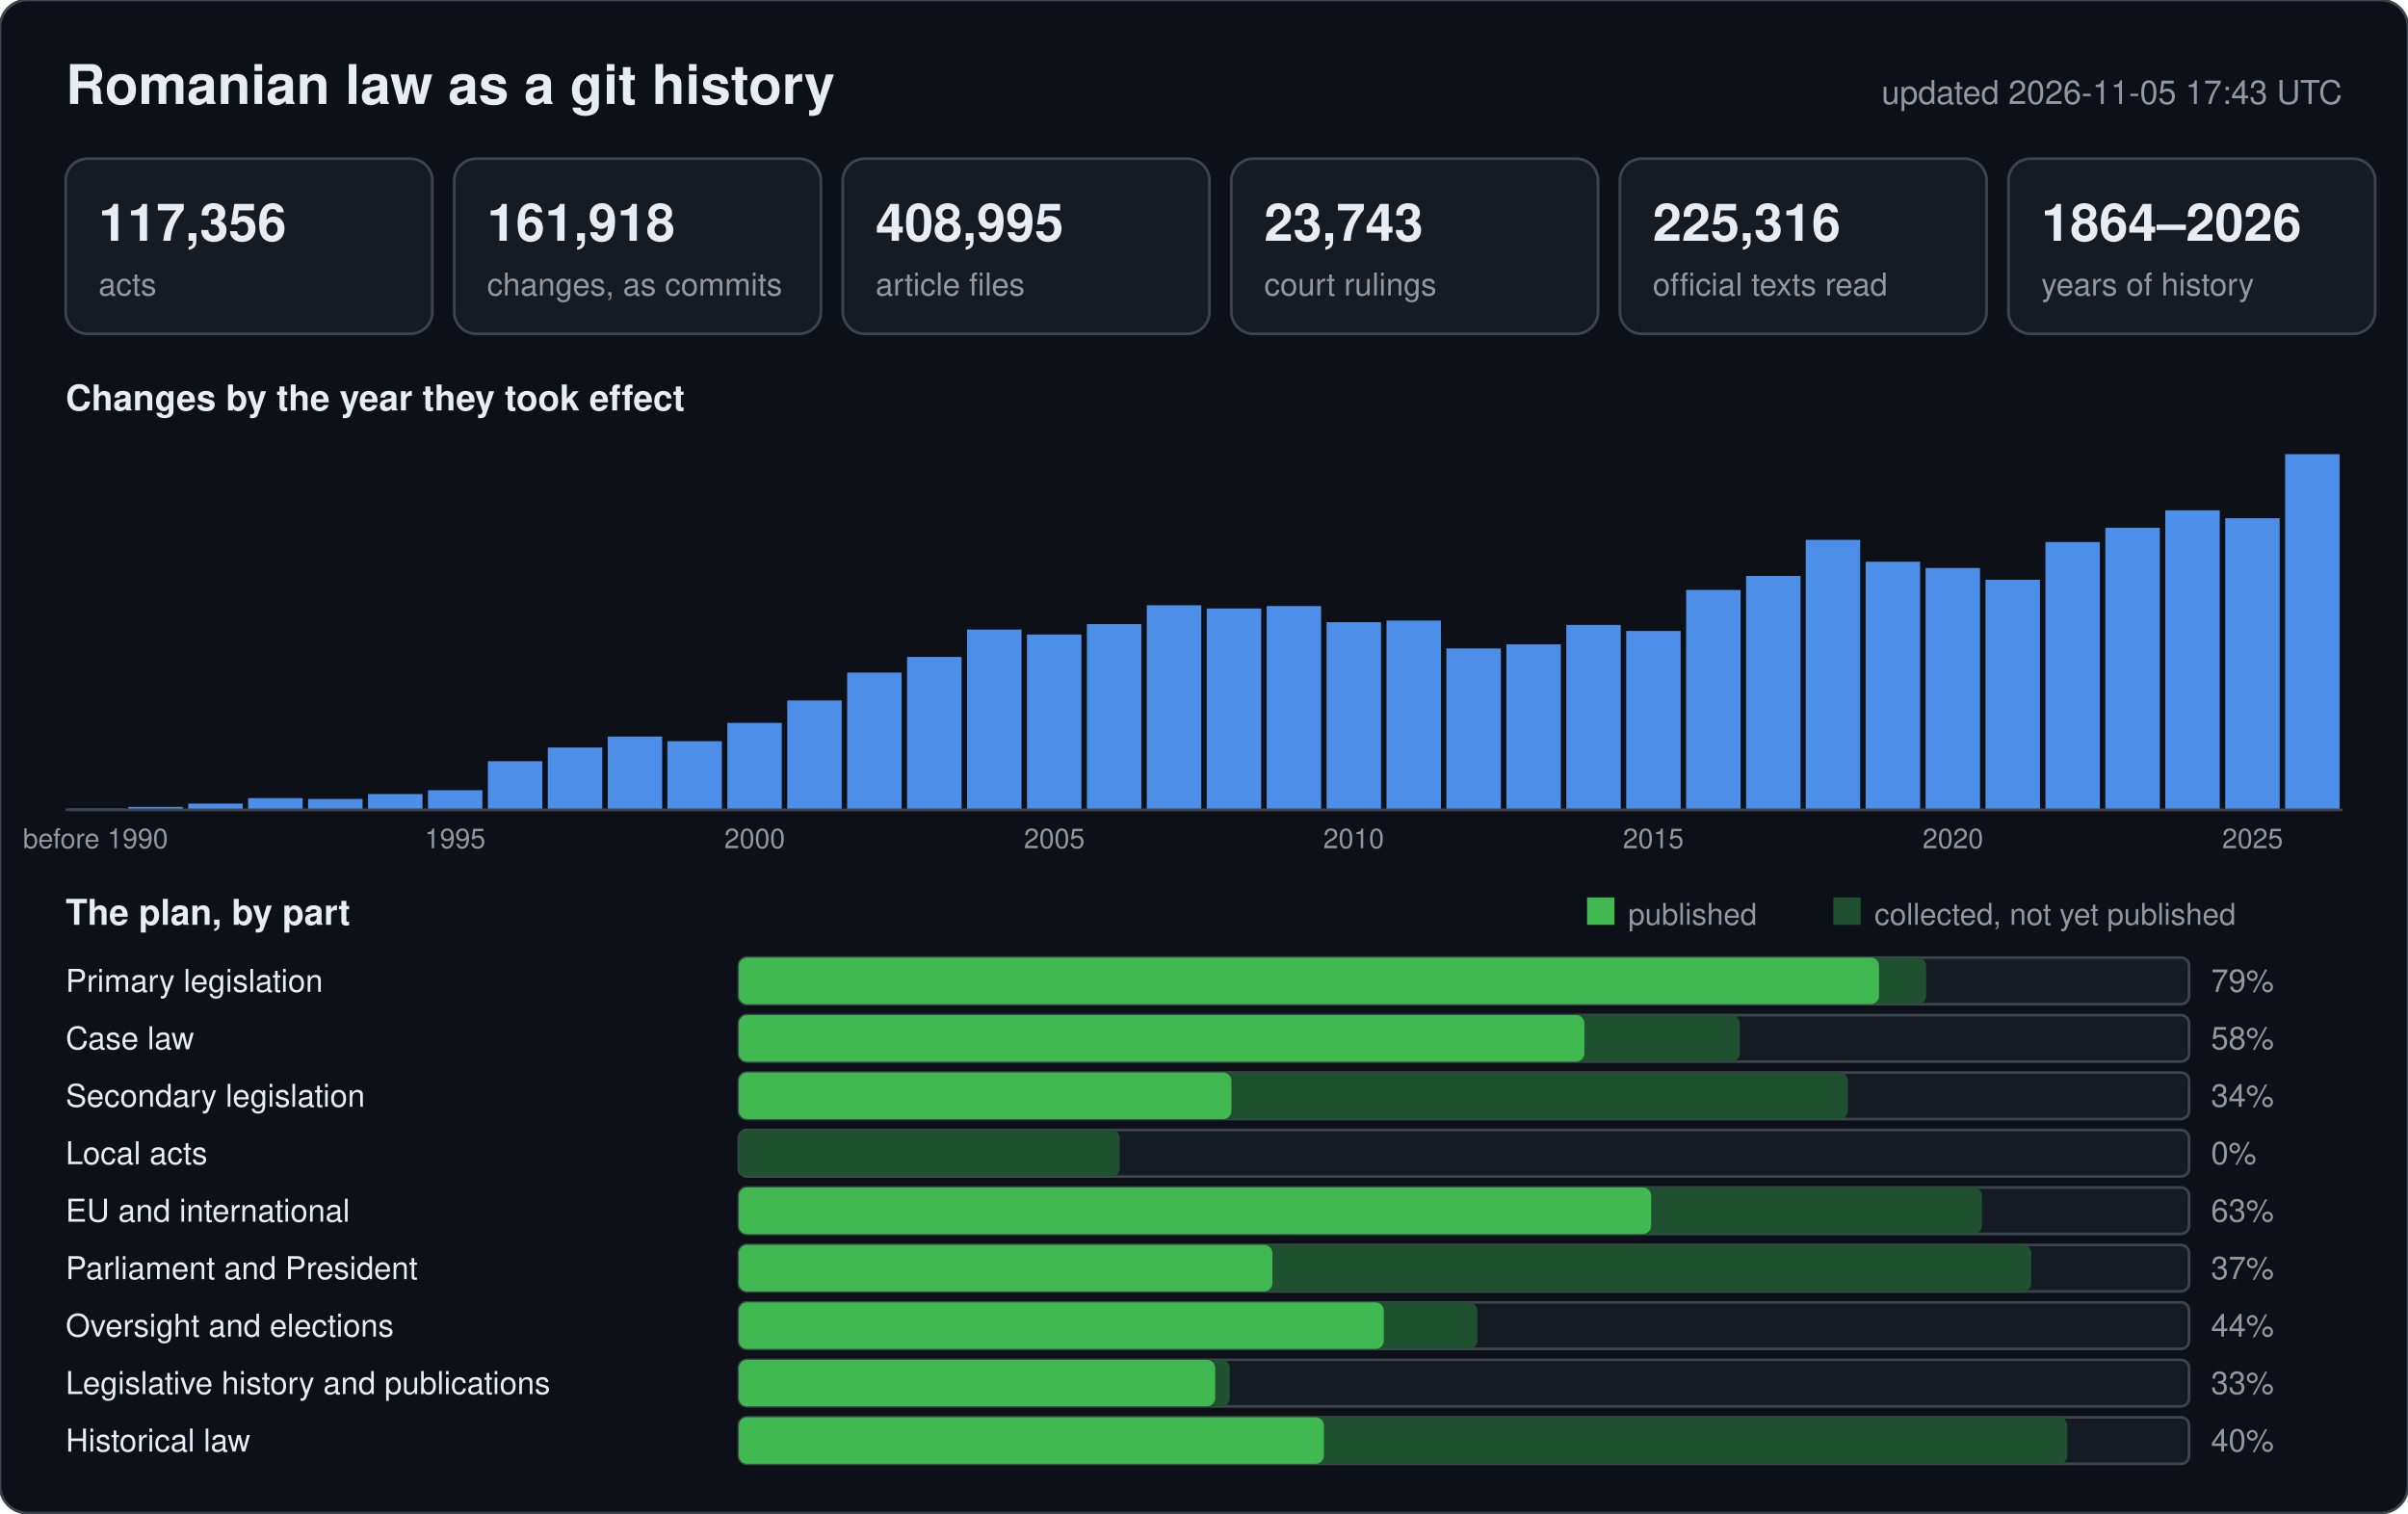
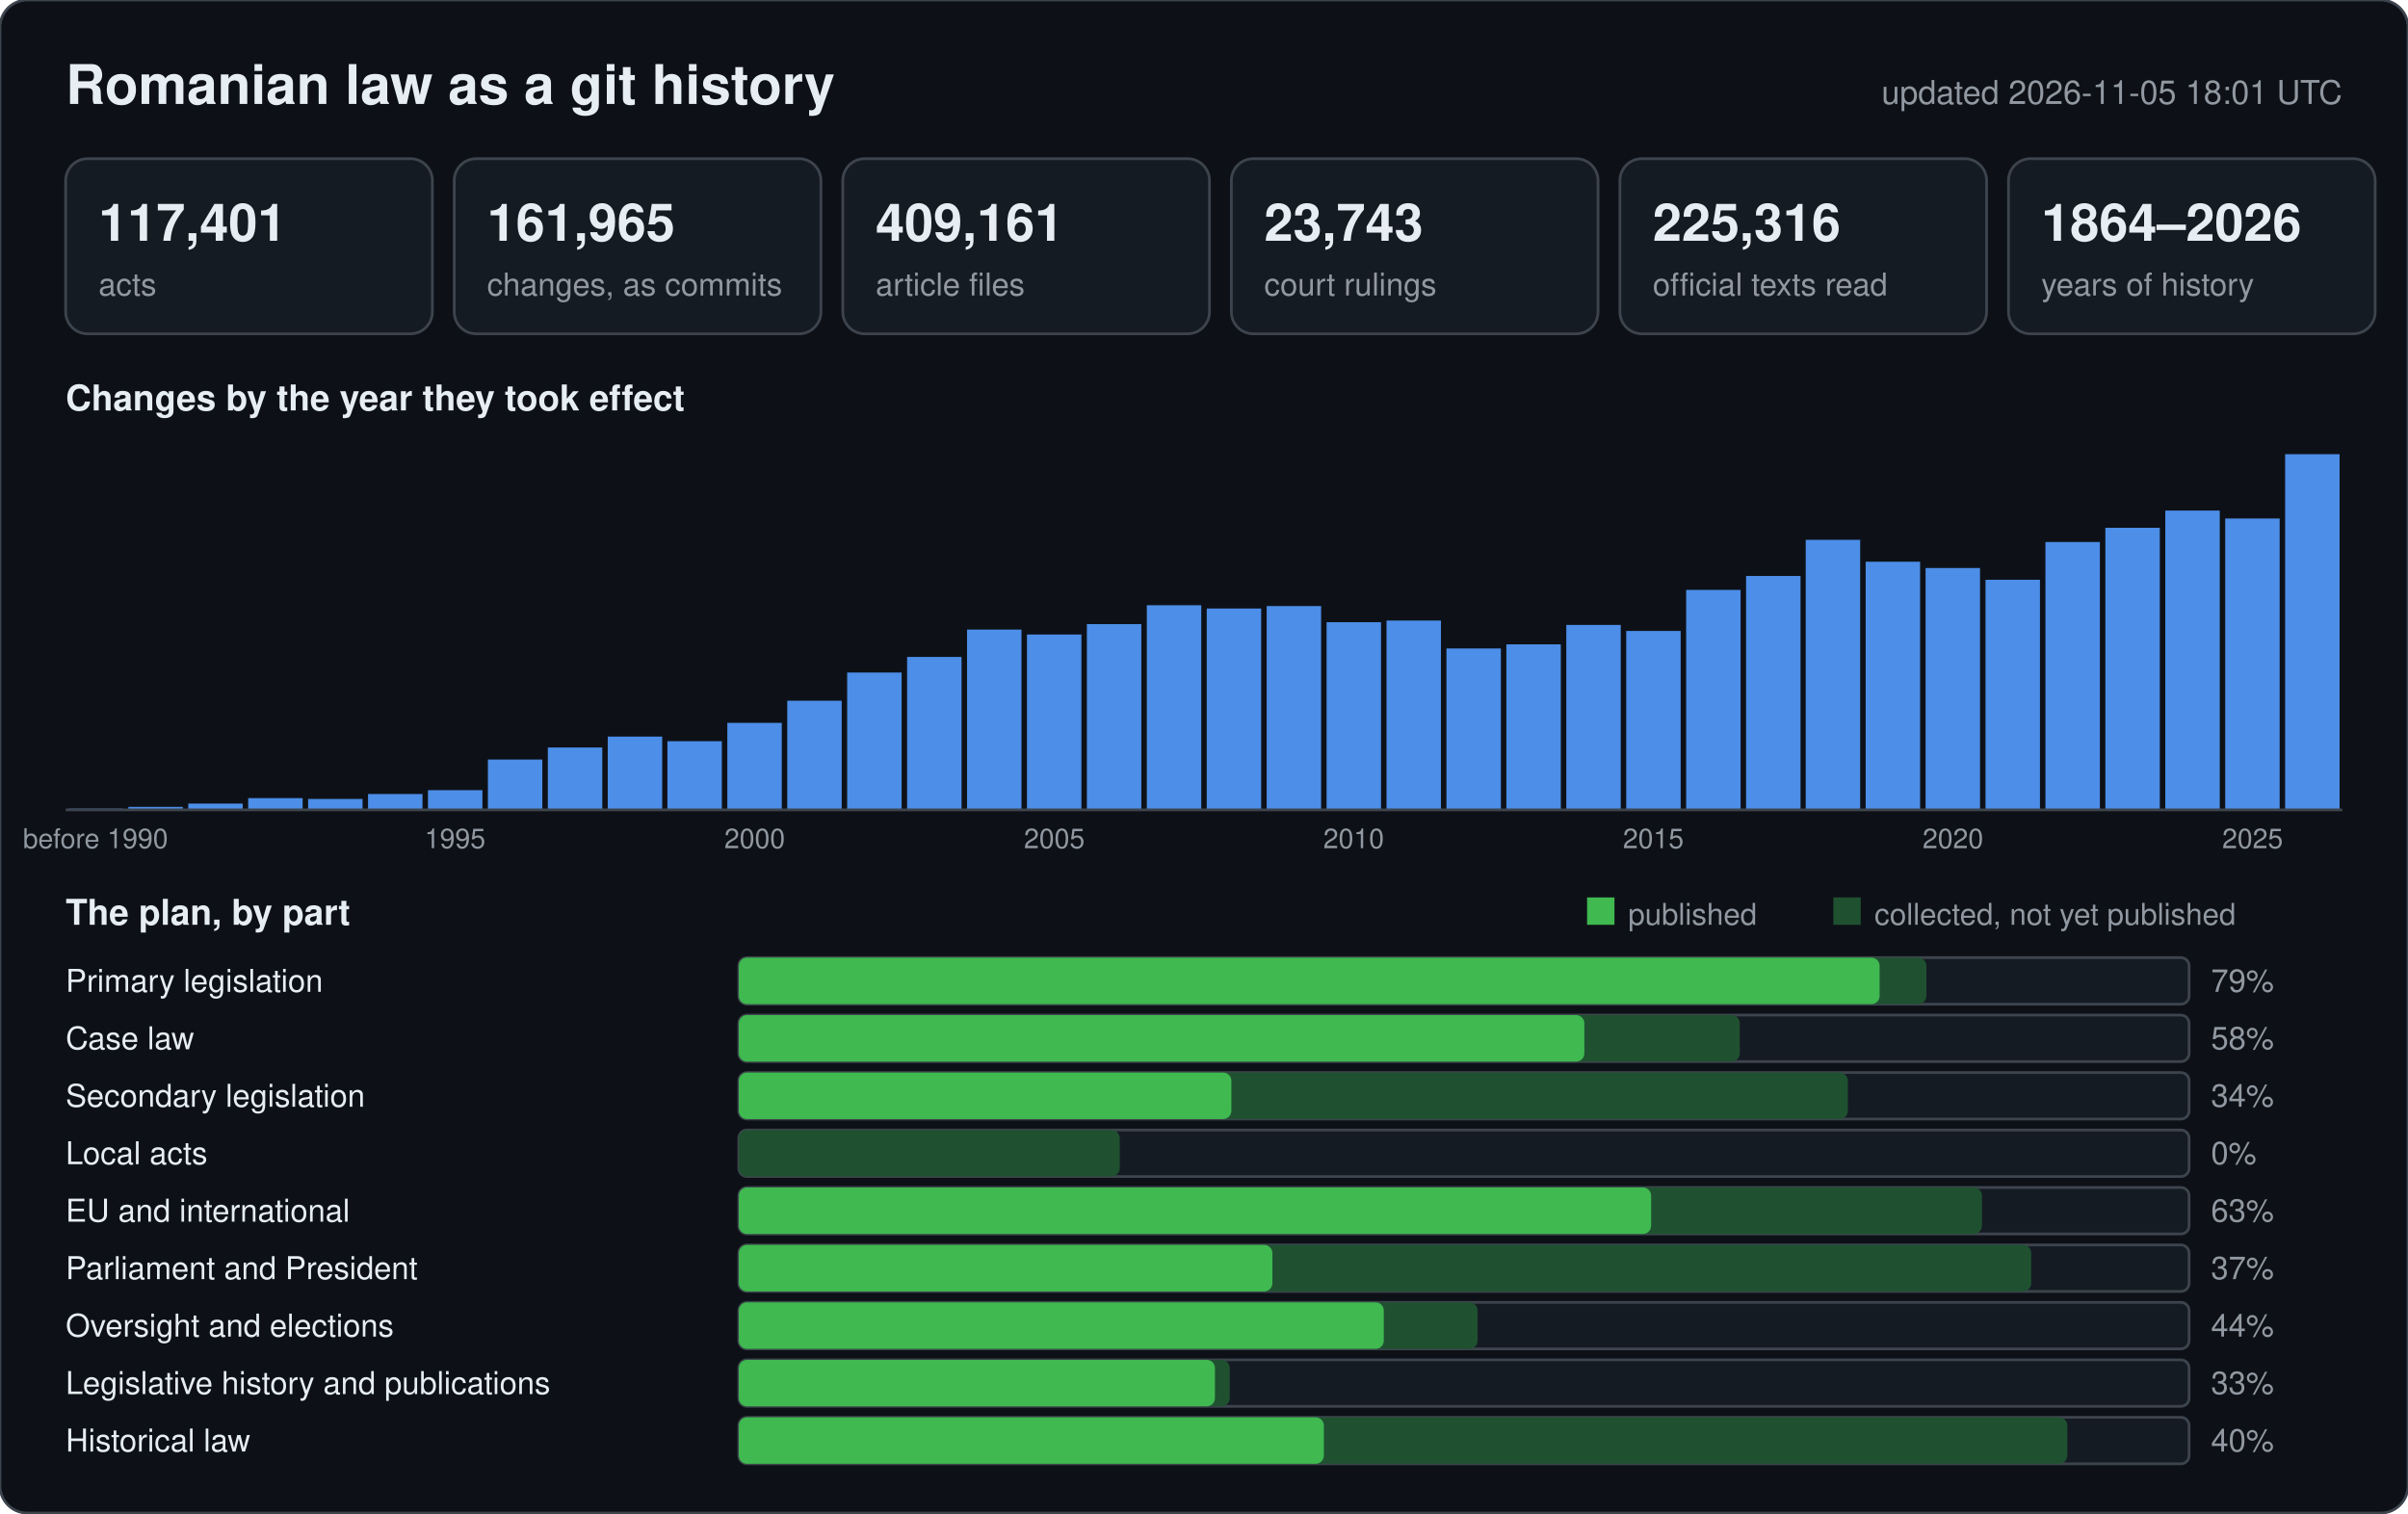
<svg xmlns="http://www.w3.org/2000/svg" width="880" height="553" viewBox="0 0 880 553" font-family="-apple-system,BlinkMacSystemFont,Segoe UI,Helvetica,Arial,sans-serif">
  <rect width="880" height="553" rx="10" fill="#0d1117" stroke="#3d444d" />
  <text x="24" y="38" font-size="20" font-weight="600" fill="#e6edf3">Romanian law as a git history</text>
-   <text x="856" y="38" font-size="12" text-anchor="end" fill="#9198a1">updated 2026-11-05 17:43 UTC</text>
+   <text x="856" y="38" font-size="12" text-anchor="end" fill="#9198a1">updated 2026-11-05 18:01 UTC</text>
  <rect x="24" y="58" width="134" height="64" rx="8" fill="#151b23" stroke="#3d444d" />
-   <text x="36" y="88" font-size="19" font-weight="600" fill="#e6edf3">117,356</text>
+   <text x="36" y="88" font-size="19" font-weight="600" fill="#e6edf3">117,401</text>
  <text x="36" y="108" font-size="11.5" fill="#9198a1">acts</text>
  <rect x="166" y="58" width="134" height="64" rx="8" fill="#151b23" stroke="#3d444d" />
-   <text x="178" y="88" font-size="19" font-weight="600" fill="#e6edf3">161,918</text>
+   <text x="178" y="88" font-size="19" font-weight="600" fill="#e6edf3">161,965</text>
  <text x="178" y="108" font-size="11.5" fill="#9198a1">changes, as commits</text>
  <rect x="308" y="58" width="134" height="64" rx="8" fill="#151b23" stroke="#3d444d" />
-   <text x="320" y="88" font-size="19" font-weight="600" fill="#e6edf3">408,995</text>
+   <text x="320" y="88" font-size="19" font-weight="600" fill="#e6edf3">409,161</text>
  <text x="320" y="108" font-size="11.5" fill="#9198a1">article files</text>
  <rect x="450" y="58" width="134" height="64" rx="8" fill="#151b23" stroke="#3d444d" />
  <text x="462" y="88" font-size="19" font-weight="600" fill="#e6edf3">23,743</text>
  <text x="462" y="108" font-size="11.5" fill="#9198a1">court rulings</text>
  <rect x="592" y="58" width="134" height="64" rx="8" fill="#151b23" stroke="#3d444d" />
  <text x="604" y="88" font-size="19" font-weight="600" fill="#e6edf3">225,316</text>
  <text x="604" y="108" font-size="11.5" fill="#9198a1">official texts read</text>
  <rect x="734" y="58" width="134" height="64" rx="8" fill="#151b23" stroke="#3d444d" />
  <text x="746" y="88" font-size="19" font-weight="600" fill="#e6edf3">1864–2026</text>
  <text x="746" y="108" font-size="11.5" fill="#9198a1">years of history</text>
  <text x="24" y="150" font-size="13" font-weight="600" fill="#e6edf3">Changes by the year they took effect</text>
  <rect x="25.0" y="295.4" width="19.9" height="0.6" fill="#2b4a75" />
  <text x="34.9" y="310" font-size="10" text-anchor="middle" fill="#9198a1">before 1990</text>
  <rect x="46.9" y="294.9" width="19.9" height="1.1" fill="#4c8ee8" />
  <rect x="68.8" y="293.7" width="19.9" height="2.3" fill="#4c8ee8" />
  <rect x="90.7" y="291.7" width="19.9" height="4.3" fill="#4c8ee8" />
  <rect x="112.6" y="292.0" width="19.9" height="4.0" fill="#4c8ee8" />
  <rect x="134.5" y="290.2" width="19.9" height="5.8" fill="#4c8ee8" />
  <rect x="156.4" y="288.8" width="19.9" height="7.2" fill="#4c8ee8" />
  <text x="166.3" y="310" font-size="10" text-anchor="middle" fill="#9198a1">1995</text>
-   <rect x="178.3" y="278.2" width="19.9" height="17.8" fill="#4c8ee8" />
+   <rect x="178.3" y="277.6" width="19.9" height="18.4" fill="#4c8ee8" />
  <rect x="200.2" y="273.2" width="19.9" height="22.8" fill="#4c8ee8" />
  <rect x="222.1" y="269.2" width="19.9" height="26.8" fill="#4c8ee8" />
  <rect x="243.9" y="270.9" width="19.9" height="25.1" fill="#4c8ee8" />
  <rect x="265.8" y="264.2" width="19.9" height="31.8" fill="#4c8ee8" />
  <text x="275.8" y="310" font-size="10" text-anchor="middle" fill="#9198a1">2000</text>
-   <rect x="287.7" y="256.0" width="19.9" height="40.0" fill="#4c8ee8" />
+   <rect x="287.7" y="256.1" width="19.9" height="39.9" fill="#4c8ee8" />
  <rect x="309.6" y="245.8" width="19.9" height="50.2" fill="#4c8ee8" />
  <rect x="331.5" y="240.1" width="19.9" height="55.9" fill="#4c8ee8" />
  <rect x="353.4" y="230.1" width="19.9" height="65.9" fill="#4c8ee8" />
  <rect x="375.3" y="231.9" width="19.9" height="64.1" fill="#4c8ee8" />
  <text x="385.3" y="310" font-size="10" text-anchor="middle" fill="#9198a1">2005</text>
  <rect x="397.2" y="228.1" width="19.9" height="67.9" fill="#4c8ee8" />
  <rect x="419.1" y="221.2" width="19.9" height="74.8" fill="#4c8ee8" />
  <rect x="441.0" y="222.4" width="19.9" height="73.6" fill="#4c8ee8" />
  <rect x="462.9" y="221.5" width="19.9" height="74.5" fill="#4c8ee8" />
  <rect x="484.8" y="227.4" width="19.9" height="68.6" fill="#4c8ee8" />
  <text x="494.7" y="310" font-size="10" text-anchor="middle" fill="#9198a1">2010</text>
  <rect x="506.7" y="226.8" width="19.9" height="69.2" fill="#4c8ee8" />
  <rect x="528.6" y="237.0" width="19.9" height="59.0" fill="#4c8ee8" />
  <rect x="550.5" y="235.5" width="19.9" height="60.5" fill="#4c8ee8" />
  <rect x="572.4" y="228.4" width="19.9" height="67.6" fill="#4c8ee8" />
  <rect x="594.3" y="230.6" width="19.9" height="65.4" fill="#4c8ee8" />
  <text x="604.2" y="310" font-size="10" text-anchor="middle" fill="#9198a1">2015</text>
  <rect x="616.2" y="215.6" width="19.9" height="80.4" fill="#4c8ee8" />
  <rect x="638.1" y="210.5" width="19.9" height="85.5" fill="#4c8ee8" />
  <rect x="659.9" y="197.3" width="19.9" height="98.7" fill="#4c8ee8" />
  <rect x="681.8" y="205.3" width="19.9" height="90.7" fill="#4c8ee8" />
  <rect x="703.7" y="207.6" width="19.9" height="88.4" fill="#4c8ee8" />
  <text x="713.7" y="310" font-size="10" text-anchor="middle" fill="#9198a1">2020</text>
  <rect x="725.6" y="211.9" width="19.9" height="84.1" fill="#4c8ee8" />
  <rect x="747.5" y="198.1" width="19.9" height="97.9" fill="#4c8ee8" />
  <rect x="769.4" y="192.9" width="19.9" height="103.1" fill="#4c8ee8" />
-   <rect x="791.3" y="186.5" width="19.9" height="109.5" fill="#4c8ee8" />
-   <rect x="813.2" y="189.4" width="19.9" height="106.6" fill="#4c8ee8" />
+   <rect x="791.3" y="186.6" width="19.9" height="109.4" fill="#4c8ee8" />
+   <rect x="813.2" y="189.5" width="19.9" height="106.5" fill="#4c8ee8" />
  <text x="823.2" y="310" font-size="10" text-anchor="middle" fill="#9198a1">2025</text>
  <rect x="835.1" y="166.0" width="19.9" height="130.0" fill="#4c8ee8" />
  <line x1="24" y1="296" x2="856" y2="296" stroke="#3d444d" />
  <text x="24" y="338" font-size="13" font-weight="600" fill="#e6edf3">The plan, by part</text>
  <rect x="580" y="328" width="10" height="10" fill="#3fb950" />
  <text x="595" y="338" font-size="11" fill="#9198a1">published</text>
  <rect x="670" y="328" width="10" height="10" fill="#1f5130" />
  <text x="685" y="338" font-size="11" fill="#9198a1">collected, not yet published</text>
  <text x="24" y="362.5" font-size="11.5" fill="#e6edf3">Primary legislation</text>
  <rect x="270" y="350" width="530" height="17" rx="3" fill="#151b23" stroke="#3d444d" />
-   <rect x="270" y="350" width="433.9" height="17" rx="3" fill="#1f5130" />
-   <rect x="270" y="350" width="416.7" height="17" rx="3" fill="#3fb950" />
+   <rect x="270" y="350" width="434.0" height="17" rx="3" fill="#1f5130" />
+   <rect x="270" y="350" width="416.9" height="17" rx="3" fill="#3fb950" />
  <text x="808" y="362.5" font-size="11.5" fill="#9198a1">79%</text>
  <text x="24" y="383.5" font-size="11.5" fill="#e6edf3">Case law</text>
  <rect x="270" y="371" width="530" height="17" rx="3" fill="#151b23" stroke="#3d444d" />
  <rect x="270" y="371" width="365.8" height="17" rx="3" fill="#1f5130" />
  <rect x="270" y="371" width="309.0" height="17" rx="3" fill="#3fb950" />
  <text x="808" y="383.5" font-size="11.5" fill="#9198a1">58%</text>
  <text x="24" y="404.5" font-size="11.5" fill="#e6edf3">Secondary legislation</text>
  <rect x="270" y="392" width="530" height="17" rx="3" fill="#151b23" stroke="#3d444d" />
  <rect x="270" y="392" width="405.3" height="17" rx="3" fill="#1f5130" />
  <rect x="270" y="392" width="180.0" height="17" rx="3" fill="#3fb950" />
  <text x="808" y="404.5" font-size="11.5" fill="#9198a1">34%</text>
  <text x="24" y="425.5" font-size="11.5" fill="#e6edf3">Local acts</text>
  <rect x="270" y="413" width="530" height="17" rx="3" fill="#151b23" stroke="#3d444d" />
  <rect x="270" y="413" width="139.2" height="17" rx="3" fill="#1f5130" />
  <rect x="270" y="413" width="0.0" height="17" rx="3" fill="#3fb950" />
  <text x="808" y="425.5" font-size="11.5" fill="#9198a1">0%</text>
  <text x="24" y="446.5" font-size="11.5" fill="#e6edf3">EU and international</text>
  <rect x="270" y="434" width="530" height="17" rx="3" fill="#151b23" stroke="#3d444d" />
  <rect x="270" y="434" width="454.3" height="17" rx="3" fill="#1f5130" />
  <rect x="270" y="434" width="333.4" height="17" rx="3" fill="#3fb950" />
  <text x="808" y="446.5" font-size="11.5" fill="#9198a1">63%</text>
  <text x="24" y="467.5" font-size="11.5" fill="#e6edf3">Parliament and President</text>
  <rect x="270" y="455" width="530" height="17" rx="3" fill="#151b23" stroke="#3d444d" />
  <rect x="270" y="455" width="472.3" height="17" rx="3" fill="#1f5130" />
  <rect x="270" y="455" width="195.0" height="17" rx="3" fill="#3fb950" />
  <text x="808" y="467.5" font-size="11.5" fill="#9198a1">37%</text>
  <text x="24" y="488.5" font-size="11.5" fill="#e6edf3">Oversight and elections</text>
  <rect x="270" y="476" width="530" height="17" rx="3" fill="#151b23" stroke="#3d444d" />
-   <rect x="270" y="476" width="269.9" height="17" rx="3" fill="#1f5130" />
+   <rect x="270" y="476" width="270.0" height="17" rx="3" fill="#1f5130" />
  <rect x="270" y="476" width="235.7" height="17" rx="3" fill="#3fb950" />
  <text x="808" y="488.5" font-size="11.5" fill="#9198a1">44%</text>
  <text x="24" y="509.5" font-size="11.5" fill="#e6edf3">Legislative history and publications</text>
  <rect x="270" y="497" width="530" height="17" rx="3" fill="#151b23" stroke="#3d444d" />
  <rect x="270" y="497" width="179.4" height="17" rx="3" fill="#1f5130" />
-   <rect x="270" y="497" width="174.1" height="17" rx="3" fill="#3fb950" />
+   <rect x="270" y="497" width="174.0" height="17" rx="3" fill="#3fb950" />
  <text x="808" y="509.5" font-size="11.5" fill="#9198a1">33%</text>
  <text x="24" y="530.5" font-size="11.5" fill="#e6edf3">Historical law</text>
  <rect x="270" y="518" width="530" height="17" rx="3" fill="#151b23" stroke="#3d444d" />
  <rect x="270" y="518" width="485.5" height="17" rx="3" fill="#1f5130" />
  <rect x="270" y="518" width="213.8" height="17" rx="3" fill="#3fb950" />
  <text x="808" y="530.5" font-size="11.5" fill="#9198a1">40%</text>
</svg>
